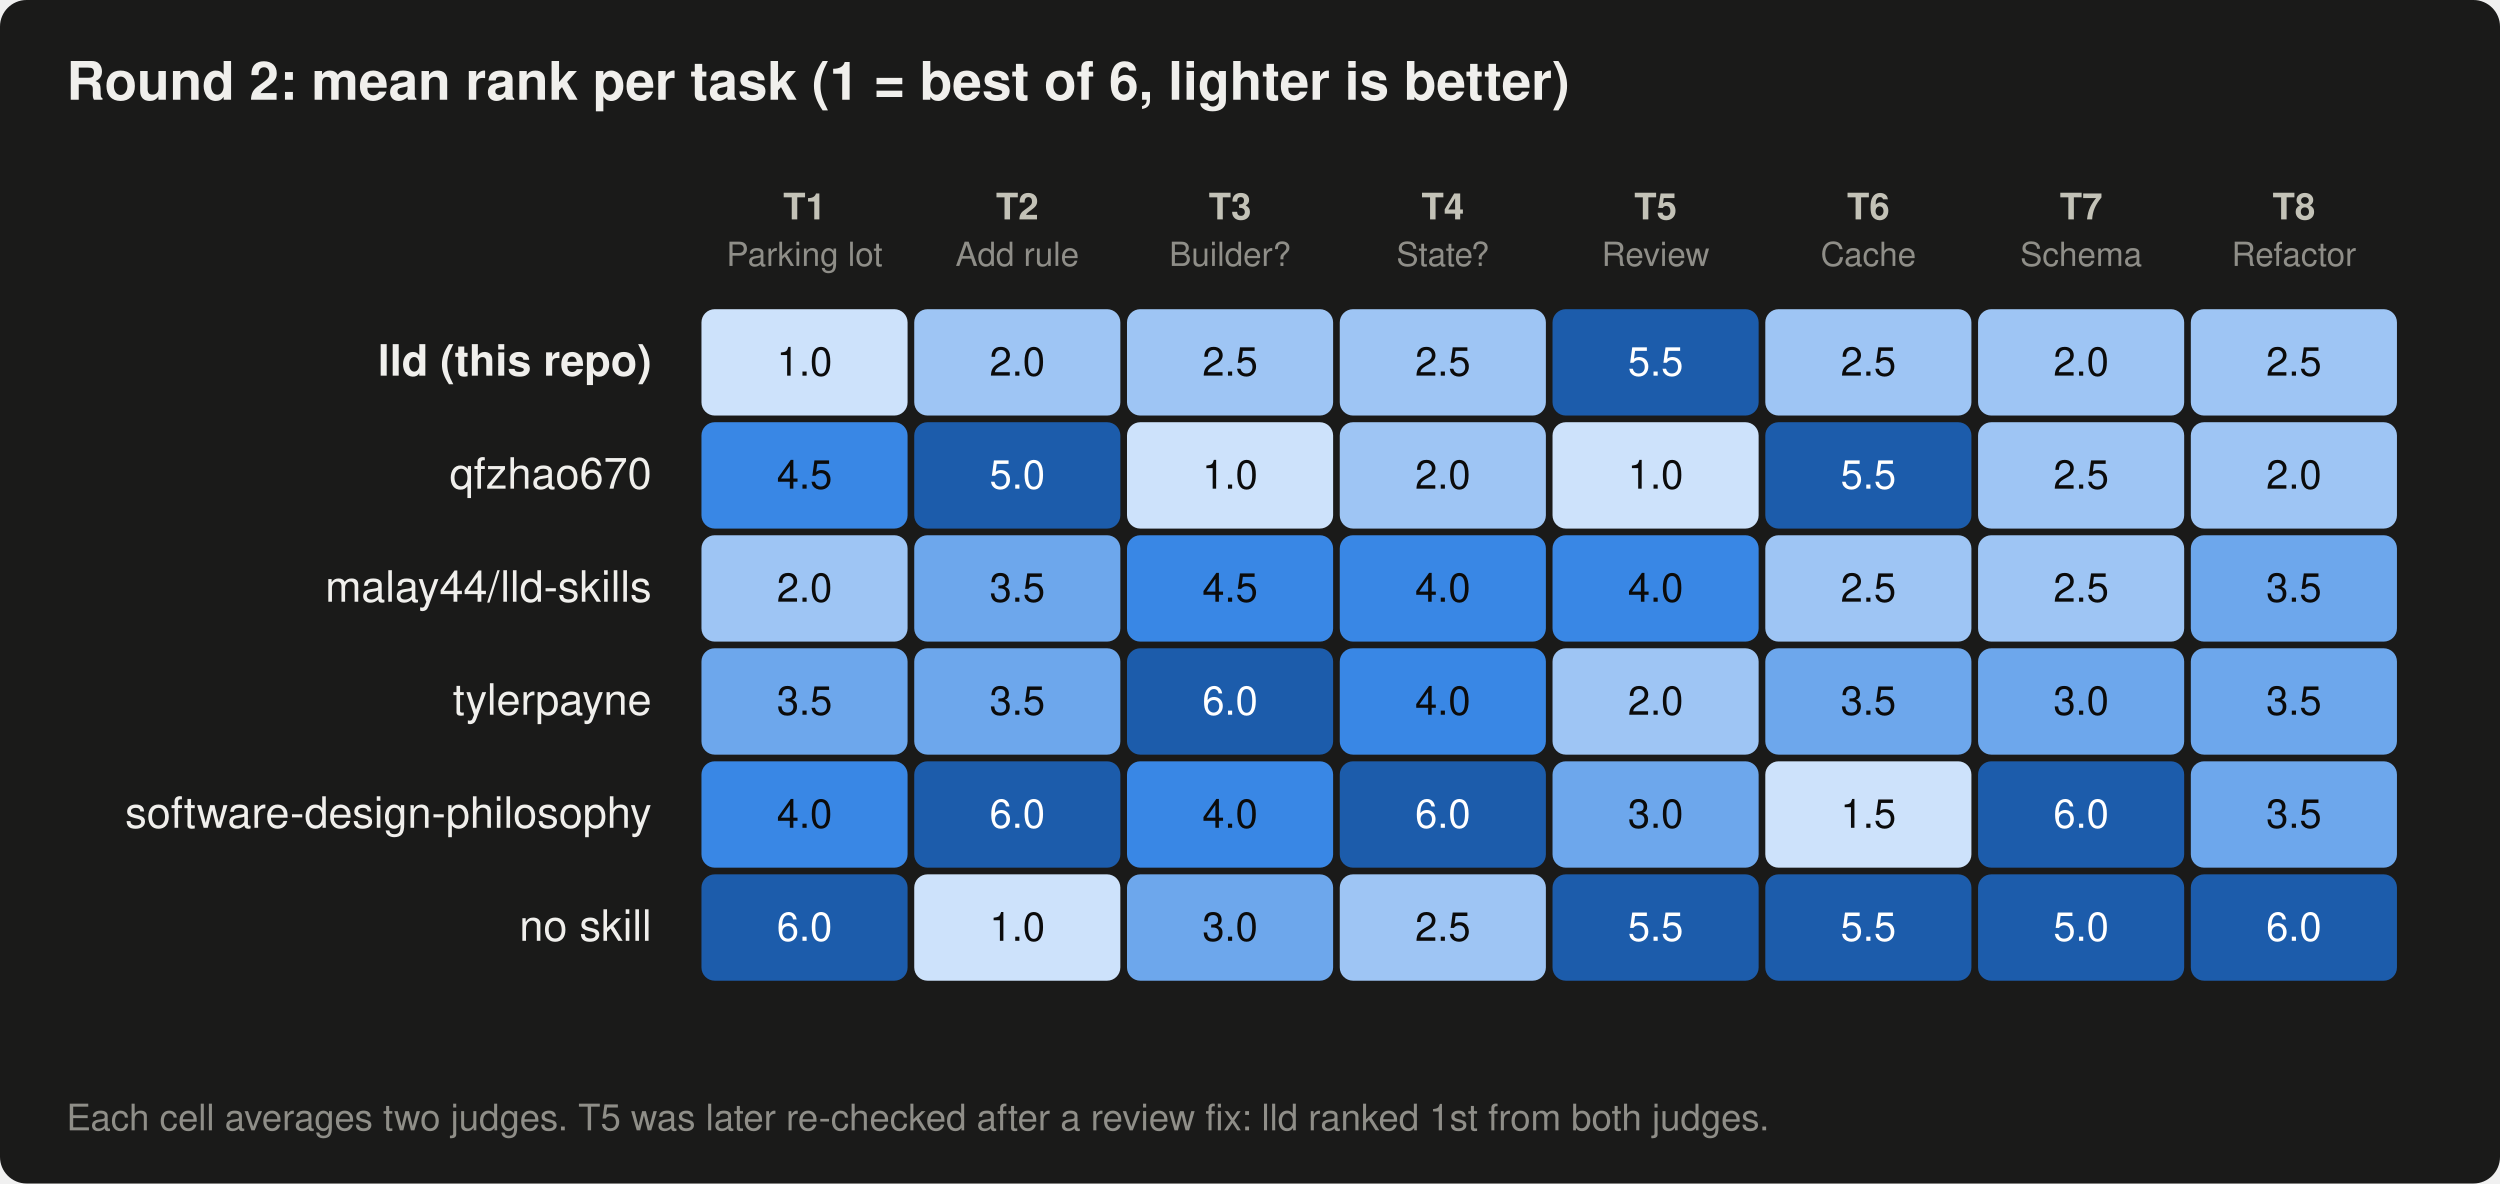
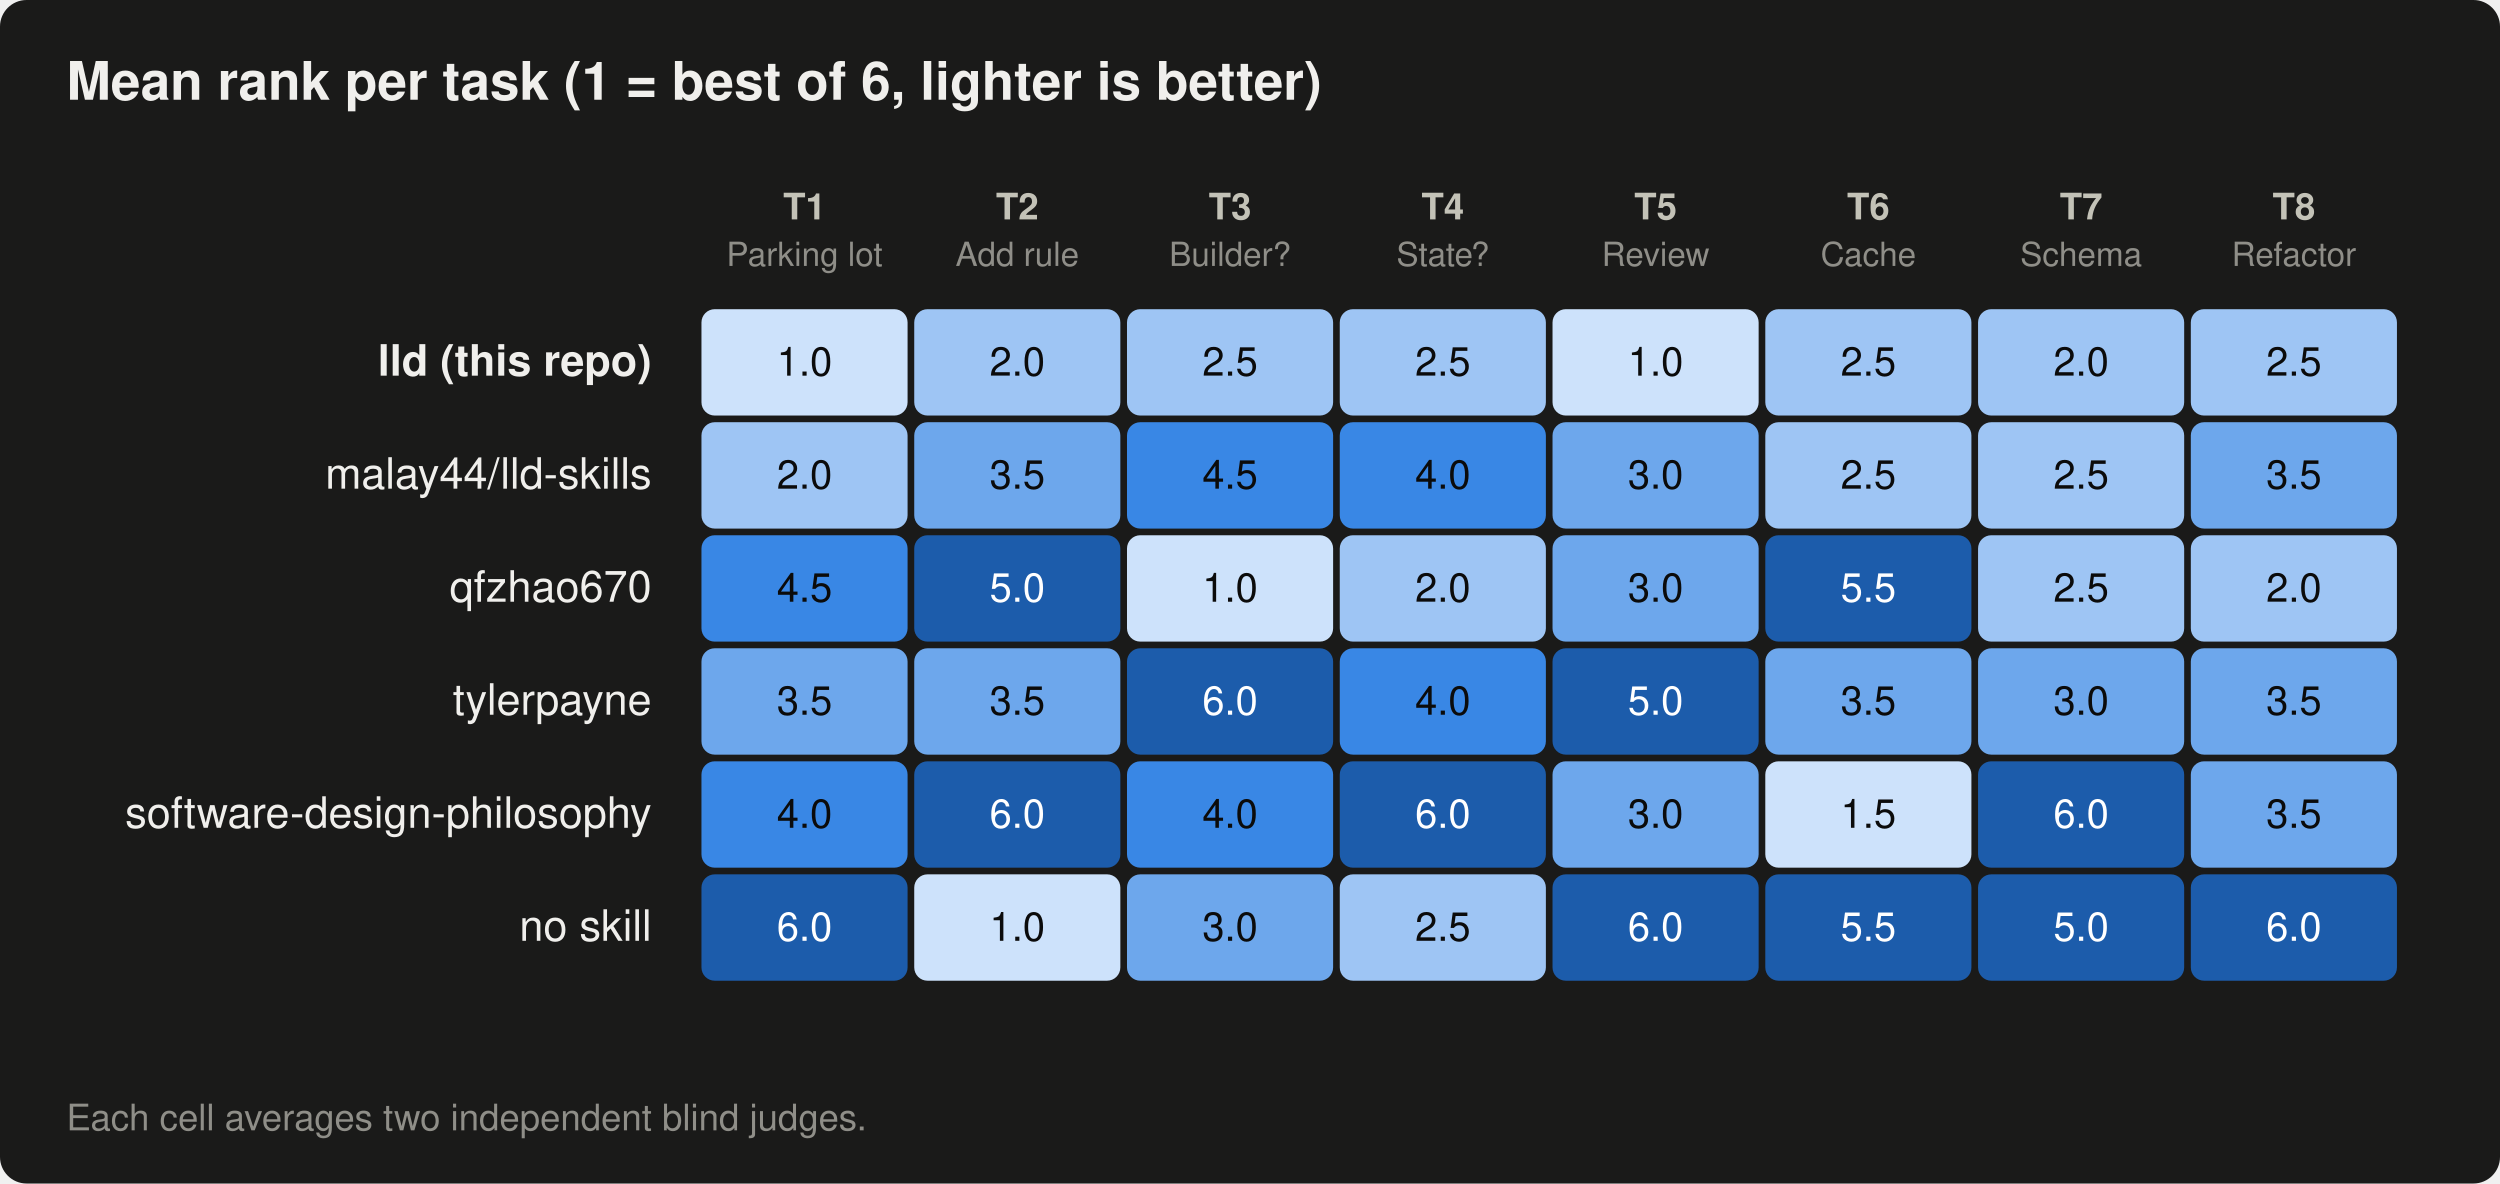
<svg xmlns="http://www.w3.org/2000/svg" width="752" height="356" viewBox="0 0 752 356" style="font-family:-apple-system,BlinkMacSystemFont,'Segoe UI',Helvetica,Arial,sans-serif">
  <rect width="752" height="356" rx="8" fill="#1a1a19" />
-   <text x="20" y="30" font-size="16" font-weight="600" fill="#f0efec">Round 2: mean rank per task (1 = best of 6, lighter is better)</text>
+   <text x="20" y="30" font-size="16" font-weight="600" fill="#f0efec">Mean rank per task (1 = best of 6, lighter is better)</text>
  <text x="242.0" y="66" font-size="11" font-weight="600" text-anchor="middle" fill="#c3c2b7">T1</text>
  <text x="242.0" y="80" font-size="10" text-anchor="middle" fill="#8f8e88">Parking lot</text>
  <text x="306.0" y="66" font-size="11" font-weight="600" text-anchor="middle" fill="#c3c2b7">T2</text>
  <text x="306.0" y="80" font-size="10" text-anchor="middle" fill="#8f8e88">Add rule</text>
  <text x="370.0" y="66" font-size="11" font-weight="600" text-anchor="middle" fill="#c3c2b7">T3</text>
  <text x="370.0" y="80" font-size="10" text-anchor="middle" fill="#8f8e88">Builder?</text>
  <text x="434.0" y="66" font-size="11" font-weight="600" text-anchor="middle" fill="#c3c2b7">T4</text>
  <text x="434.0" y="80" font-size="10" text-anchor="middle" fill="#8f8e88">State?</text>
  <text x="498.0" y="66" font-size="11" font-weight="600" text-anchor="middle" fill="#c3c2b7">T5</text>
  <text x="498.0" y="80" font-size="10" text-anchor="middle" fill="#8f8e88">Review</text>
  <text x="562.0" y="66" font-size="11" font-weight="600" text-anchor="middle" fill="#c3c2b7">T6</text>
  <text x="562.0" y="80" font-size="10" text-anchor="middle" fill="#8f8e88">Cache</text>
  <text x="626.0" y="66" font-size="11" font-weight="600" text-anchor="middle" fill="#c3c2b7">T7</text>
  <text x="626.0" y="80" font-size="10" text-anchor="middle" fill="#8f8e88">Schema</text>
  <text x="690.0" y="66" font-size="11" font-weight="600" text-anchor="middle" fill="#c3c2b7">T8</text>
  <text x="690.0" y="80" font-size="10" text-anchor="middle" fill="#8f8e88">Refactor</text>
  <text x="196" y="113.0" font-size="13" text-anchor="end" fill="#f0efec" font-weight="700">lld (this repo)</text>
  <rect x="211.0" y="93.0" width="62" height="32" rx="4" fill="#cde2fb" />
  <text x="242.0" y="113.0" font-size="12" text-anchor="middle" fill="#0b0b0b">1.0</text>
  <rect x="275.0" y="93.0" width="62" height="32" rx="4" fill="#9ec5f4" />
  <text x="306.0" y="113.0" font-size="12" text-anchor="middle" fill="#0b0b0b">2.0</text>
  <rect x="339.0" y="93.0" width="62" height="32" rx="4" fill="#9ec5f4" />
  <text x="370.0" y="113.0" font-size="12" text-anchor="middle" fill="#0b0b0b">2.5</text>
  <rect x="403.0" y="93.0" width="62" height="32" rx="4" fill="#9ec5f4" />
  <text x="434.0" y="113.0" font-size="12" text-anchor="middle" fill="#0b0b0b">2.5</text>
-   <rect x="467.0" y="93.0" width="62" height="32" rx="4" fill="#1c5cab" />
-   <text x="498.0" y="113.0" font-size="12" text-anchor="middle" fill="#ffffff">5.5</text>
+   <rect x="467.0" y="93.0" width="62" height="32" rx="4" fill="#cde2fb" />
+   <text x="498.0" y="113.0" font-size="12" text-anchor="middle" fill="#0b0b0b">1.0</text>
  <rect x="531.0" y="93.0" width="62" height="32" rx="4" fill="#9ec5f4" />
  <text x="562.0" y="113.0" font-size="12" text-anchor="middle" fill="#0b0b0b">2.5</text>
  <rect x="595.0" y="93.0" width="62" height="32" rx="4" fill="#9ec5f4" />
  <text x="626.0" y="113.0" font-size="12" text-anchor="middle" fill="#0b0b0b">2.0</text>
  <rect x="659.0" y="93.0" width="62" height="32" rx="4" fill="#9ec5f4" />
  <text x="690.0" y="113.0" font-size="12" text-anchor="middle" fill="#0b0b0b">2.5</text>
-   <text x="196" y="147.0" font-size="13" text-anchor="end" fill="#f0efec">qfzhao670</text>
-   <rect x="211.0" y="127.0" width="62" height="32" rx="4" fill="#3987e5" />
-   <text x="242.0" y="147.0" font-size="12" text-anchor="middle" fill="#0b0b0b">4.5</text>
-   <rect x="275.0" y="127.0" width="62" height="32" rx="4" fill="#1c5cab" />
-   <text x="306.0" y="147.0" font-size="12" text-anchor="middle" fill="#ffffff">5.0</text>
-   <rect x="339.0" y="127.0" width="62" height="32" rx="4" fill="#cde2fb" />
-   <text x="370.0" y="147.0" font-size="12" text-anchor="middle" fill="#0b0b0b">1.0</text>
-   <rect x="403.0" y="127.0" width="62" height="32" rx="4" fill="#9ec5f4" />
-   <text x="434.0" y="147.0" font-size="12" text-anchor="middle" fill="#0b0b0b">2.0</text>
-   <rect x="467.0" y="127.0" width="62" height="32" rx="4" fill="#cde2fb" />
-   <text x="498.0" y="147.0" font-size="12" text-anchor="middle" fill="#0b0b0b">1.0</text>
-   <rect x="531.0" y="127.0" width="62" height="32" rx="4" fill="#1c5cab" />
-   <text x="562.0" y="147.0" font-size="12" text-anchor="middle" fill="#ffffff">5.5</text>
+   <text x="196" y="147.0" font-size="13" text-anchor="end" fill="#f0efec">malay44/lld-skills</text>
+   <rect x="211.0" y="127.0" width="62" height="32" rx="4" fill="#9ec5f4" />
+   <text x="242.0" y="147.0" font-size="12" text-anchor="middle" fill="#0b0b0b">2.0</text>
+   <rect x="275.0" y="127.0" width="62" height="32" rx="4" fill="#6da7ec" />
+   <text x="306.0" y="147.0" font-size="12" text-anchor="middle" fill="#0b0b0b">3.5</text>
+   <rect x="339.0" y="127.0" width="62" height="32" rx="4" fill="#3987e5" />
+   <text x="370.0" y="147.0" font-size="12" text-anchor="middle" fill="#0b0b0b">4.5</text>
+   <rect x="403.0" y="127.0" width="62" height="32" rx="4" fill="#3987e5" />
+   <text x="434.0" y="147.0" font-size="12" text-anchor="middle" fill="#0b0b0b">4.0</text>
+   <rect x="467.0" y="127.0" width="62" height="32" rx="4" fill="#6da7ec" />
+   <text x="498.0" y="147.0" font-size="12" text-anchor="middle" fill="#0b0b0b">3.0</text>
+   <rect x="531.0" y="127.0" width="62" height="32" rx="4" fill="#9ec5f4" />
+   <text x="562.0" y="147.0" font-size="12" text-anchor="middle" fill="#0b0b0b">2.5</text>
  <rect x="595.0" y="127.0" width="62" height="32" rx="4" fill="#9ec5f4" />
  <text x="626.0" y="147.0" font-size="12" text-anchor="middle" fill="#0b0b0b">2.5</text>
-   <rect x="659.0" y="127.0" width="62" height="32" rx="4" fill="#9ec5f4" />
-   <text x="690.0" y="147.0" font-size="12" text-anchor="middle" fill="#0b0b0b">2.0</text>
-   <text x="196" y="181.0" font-size="13" text-anchor="end" fill="#f0efec">malay44/lld-skills</text>
-   <rect x="211.0" y="161.0" width="62" height="32" rx="4" fill="#9ec5f4" />
-   <text x="242.0" y="181.0" font-size="12" text-anchor="middle" fill="#0b0b0b">2.0</text>
-   <rect x="275.0" y="161.0" width="62" height="32" rx="4" fill="#6da7ec" />
-   <text x="306.0" y="181.0" font-size="12" text-anchor="middle" fill="#0b0b0b">3.5</text>
-   <rect x="339.0" y="161.0" width="62" height="32" rx="4" fill="#3987e5" />
-   <text x="370.0" y="181.0" font-size="12" text-anchor="middle" fill="#0b0b0b">4.5</text>
-   <rect x="403.0" y="161.0" width="62" height="32" rx="4" fill="#3987e5" />
-   <text x="434.0" y="181.0" font-size="12" text-anchor="middle" fill="#0b0b0b">4.0</text>
-   <rect x="467.0" y="161.0" width="62" height="32" rx="4" fill="#3987e5" />
-   <text x="498.0" y="181.0" font-size="12" text-anchor="middle" fill="#0b0b0b">4.0</text>
-   <rect x="531.0" y="161.0" width="62" height="32" rx="4" fill="#9ec5f4" />
-   <text x="562.0" y="181.0" font-size="12" text-anchor="middle" fill="#0b0b0b">2.5</text>
+   <rect x="659.0" y="127.0" width="62" height="32" rx="4" fill="#6da7ec" />
+   <text x="690.0" y="147.0" font-size="12" text-anchor="middle" fill="#0b0b0b">3.5</text>
+   <text x="196" y="181.0" font-size="13" text-anchor="end" fill="#f0efec">qfzhao670</text>
+   <rect x="211.0" y="161.0" width="62" height="32" rx="4" fill="#3987e5" />
+   <text x="242.0" y="181.0" font-size="12" text-anchor="middle" fill="#0b0b0b">4.5</text>
+   <rect x="275.0" y="161.0" width="62" height="32" rx="4" fill="#1c5cab" />
+   <text x="306.0" y="181.0" font-size="12" text-anchor="middle" fill="#ffffff">5.0</text>
+   <rect x="339.0" y="161.0" width="62" height="32" rx="4" fill="#cde2fb" />
+   <text x="370.0" y="181.0" font-size="12" text-anchor="middle" fill="#0b0b0b">1.0</text>
+   <rect x="403.0" y="161.0" width="62" height="32" rx="4" fill="#9ec5f4" />
+   <text x="434.0" y="181.0" font-size="12" text-anchor="middle" fill="#0b0b0b">2.0</text>
+   <rect x="467.0" y="161.0" width="62" height="32" rx="4" fill="#6da7ec" />
+   <text x="498.0" y="181.0" font-size="12" text-anchor="middle" fill="#0b0b0b">3.0</text>
+   <rect x="531.0" y="161.0" width="62" height="32" rx="4" fill="#1c5cab" />
+   <text x="562.0" y="181.0" font-size="12" text-anchor="middle" fill="#ffffff">5.5</text>
  <rect x="595.0" y="161.0" width="62" height="32" rx="4" fill="#9ec5f4" />
  <text x="626.0" y="181.0" font-size="12" text-anchor="middle" fill="#0b0b0b">2.5</text>
-   <rect x="659.0" y="161.0" width="62" height="32" rx="4" fill="#6da7ec" />
-   <text x="690.0" y="181.0" font-size="12" text-anchor="middle" fill="#0b0b0b">3.5</text>
+   <rect x="659.0" y="161.0" width="62" height="32" rx="4" fill="#9ec5f4" />
+   <text x="690.0" y="181.0" font-size="12" text-anchor="middle" fill="#0b0b0b">2.0</text>
  <text x="196" y="215.0" font-size="13" text-anchor="end" fill="#f0efec">tylerpayne</text>
  <rect x="211.0" y="195.0" width="62" height="32" rx="4" fill="#6da7ec" />
  <text x="242.0" y="215.0" font-size="12" text-anchor="middle" fill="#0b0b0b">3.5</text>
  <rect x="275.0" y="195.0" width="62" height="32" rx="4" fill="#6da7ec" />
  <text x="306.0" y="215.0" font-size="12" text-anchor="middle" fill="#0b0b0b">3.5</text>
  <rect x="339.0" y="195.0" width="62" height="32" rx="4" fill="#1c5cab" />
  <text x="370.0" y="215.0" font-size="12" text-anchor="middle" fill="#ffffff">6.0</text>
  <rect x="403.0" y="195.0" width="62" height="32" rx="4" fill="#3987e5" />
  <text x="434.0" y="215.0" font-size="12" text-anchor="middle" fill="#0b0b0b">4.0</text>
-   <rect x="467.0" y="195.0" width="62" height="32" rx="4" fill="#9ec5f4" />
-   <text x="498.0" y="215.0" font-size="12" text-anchor="middle" fill="#0b0b0b">2.0</text>
+   <rect x="467.0" y="195.0" width="62" height="32" rx="4" fill="#1c5cab" />
+   <text x="498.0" y="215.0" font-size="12" text-anchor="middle" fill="#ffffff">5.0</text>
  <rect x="531.0" y="195.0" width="62" height="32" rx="4" fill="#6da7ec" />
  <text x="562.0" y="215.0" font-size="12" text-anchor="middle" fill="#0b0b0b">3.5</text>
  <rect x="595.0" y="195.0" width="62" height="32" rx="4" fill="#6da7ec" />
  <text x="626.0" y="215.0" font-size="12" text-anchor="middle" fill="#0b0b0b">3.0</text>
  <rect x="659.0" y="195.0" width="62" height="32" rx="4" fill="#6da7ec" />
  <text x="690.0" y="215.0" font-size="12" text-anchor="middle" fill="#0b0b0b">3.5</text>
  <text x="196" y="249.0" font-size="13" text-anchor="end" fill="#f0efec">software-design-philosophy</text>
  <rect x="211.0" y="229.0" width="62" height="32" rx="4" fill="#3987e5" />
  <text x="242.0" y="249.0" font-size="12" text-anchor="middle" fill="#0b0b0b">4.0</text>
  <rect x="275.0" y="229.0" width="62" height="32" rx="4" fill="#1c5cab" />
  <text x="306.0" y="249.0" font-size="12" text-anchor="middle" fill="#ffffff">6.0</text>
  <rect x="339.0" y="229.0" width="62" height="32" rx="4" fill="#3987e5" />
  <text x="370.0" y="249.0" font-size="12" text-anchor="middle" fill="#0b0b0b">4.0</text>
  <rect x="403.0" y="229.0" width="62" height="32" rx="4" fill="#1c5cab" />
  <text x="434.0" y="249.0" font-size="12" text-anchor="middle" fill="#ffffff">6.0</text>
  <rect x="467.0" y="229.0" width="62" height="32" rx="4" fill="#6da7ec" />
  <text x="498.0" y="249.0" font-size="12" text-anchor="middle" fill="#0b0b0b">3.0</text>
  <rect x="531.0" y="229.0" width="62" height="32" rx="4" fill="#cde2fb" />
  <text x="562.0" y="249.0" font-size="12" text-anchor="middle" fill="#0b0b0b">1.5</text>
  <rect x="595.0" y="229.0" width="62" height="32" rx="4" fill="#1c5cab" />
  <text x="626.0" y="249.0" font-size="12" text-anchor="middle" fill="#ffffff">6.0</text>
  <rect x="659.0" y="229.0" width="62" height="32" rx="4" fill="#6da7ec" />
  <text x="690.0" y="249.0" font-size="12" text-anchor="middle" fill="#0b0b0b">3.5</text>
  <text x="196" y="283.0" font-size="13" text-anchor="end" fill="#f0efec">no skill</text>
  <rect x="211.0" y="263.0" width="62" height="32" rx="4" fill="#1c5cab" />
  <text x="242.0" y="283.0" font-size="12" text-anchor="middle" fill="#ffffff">6.0</text>
  <rect x="275.0" y="263.0" width="62" height="32" rx="4" fill="#cde2fb" />
  <text x="306.0" y="283.0" font-size="12" text-anchor="middle" fill="#0b0b0b">1.0</text>
  <rect x="339.0" y="263.0" width="62" height="32" rx="4" fill="#6da7ec" />
  <text x="370.0" y="283.0" font-size="12" text-anchor="middle" fill="#0b0b0b">3.0</text>
  <rect x="403.0" y="263.0" width="62" height="32" rx="4" fill="#9ec5f4" />
  <text x="434.0" y="283.0" font-size="12" text-anchor="middle" fill="#0b0b0b">2.5</text>
  <rect x="467.0" y="263.0" width="62" height="32" rx="4" fill="#1c5cab" />
-   <text x="498.0" y="283.0" font-size="12" text-anchor="middle" fill="#ffffff">5.5</text>
+   <text x="498.0" y="283.0" font-size="12" text-anchor="middle" fill="#ffffff">6.0</text>
  <rect x="531.0" y="263.0" width="62" height="32" rx="4" fill="#1c5cab" />
  <text x="562.0" y="283.0" font-size="12" text-anchor="middle" fill="#ffffff">5.5</text>
  <rect x="595.0" y="263.0" width="62" height="32" rx="4" fill="#1c5cab" />
  <text x="626.0" y="283.0" font-size="12" text-anchor="middle" fill="#ffffff">5.0</text>
  <rect x="659.0" y="263.0" width="62" height="32" rx="4" fill="#1c5cab" />
  <text x="690.0" y="283.0" font-size="12" text-anchor="middle" fill="#ffffff">6.0</text>
-   <text x="20" y="340" font-size="11" fill="#8f8e88">Each cell averages two judges. T5 was later re-checked after a review fix: lld ranked 1st from both judges.</text>
+   <text x="20" y="340" font-size="11" fill="#8f8e88">Each cell averages two independent blind judges.</text>
</svg>
